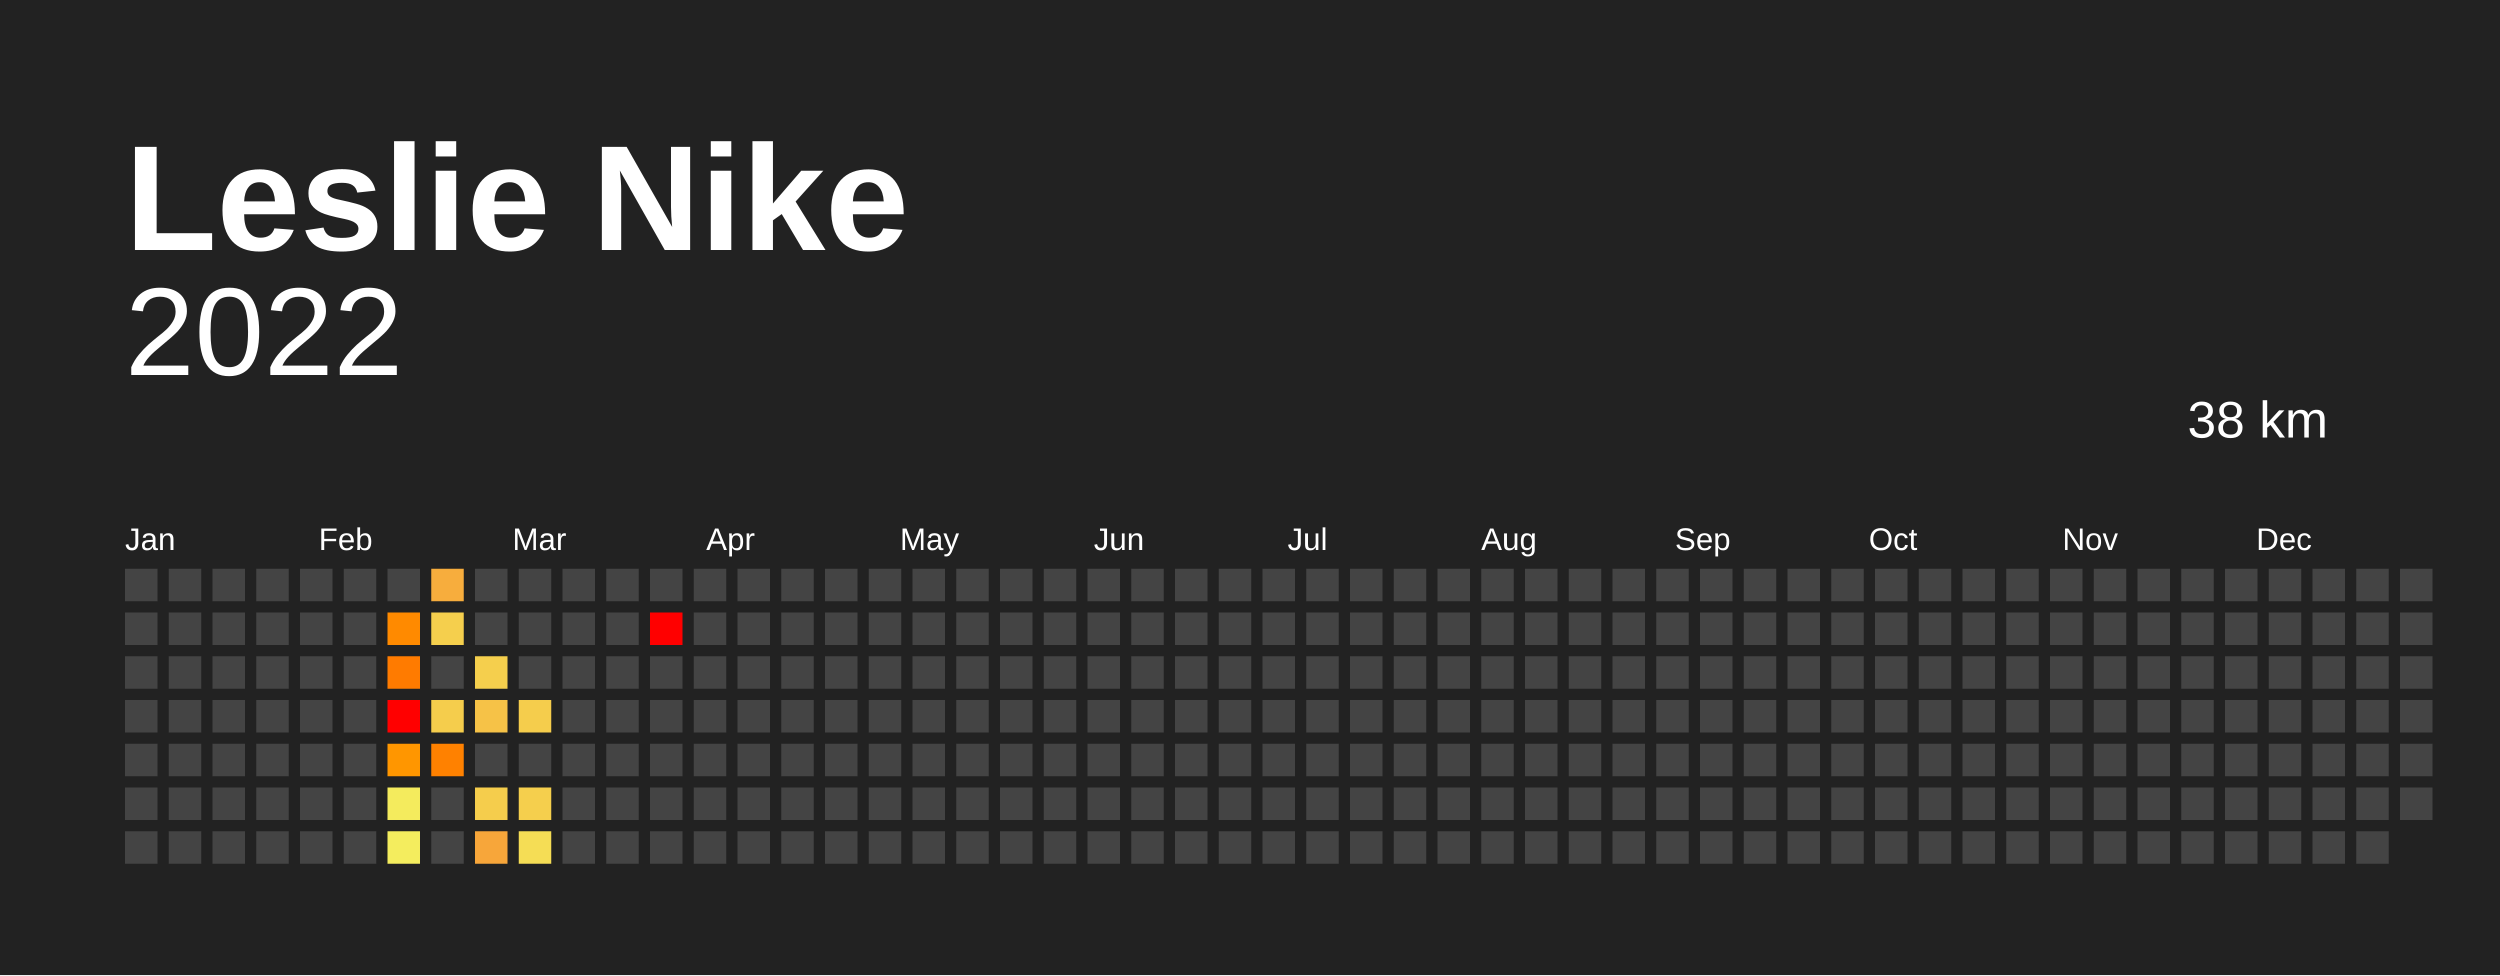
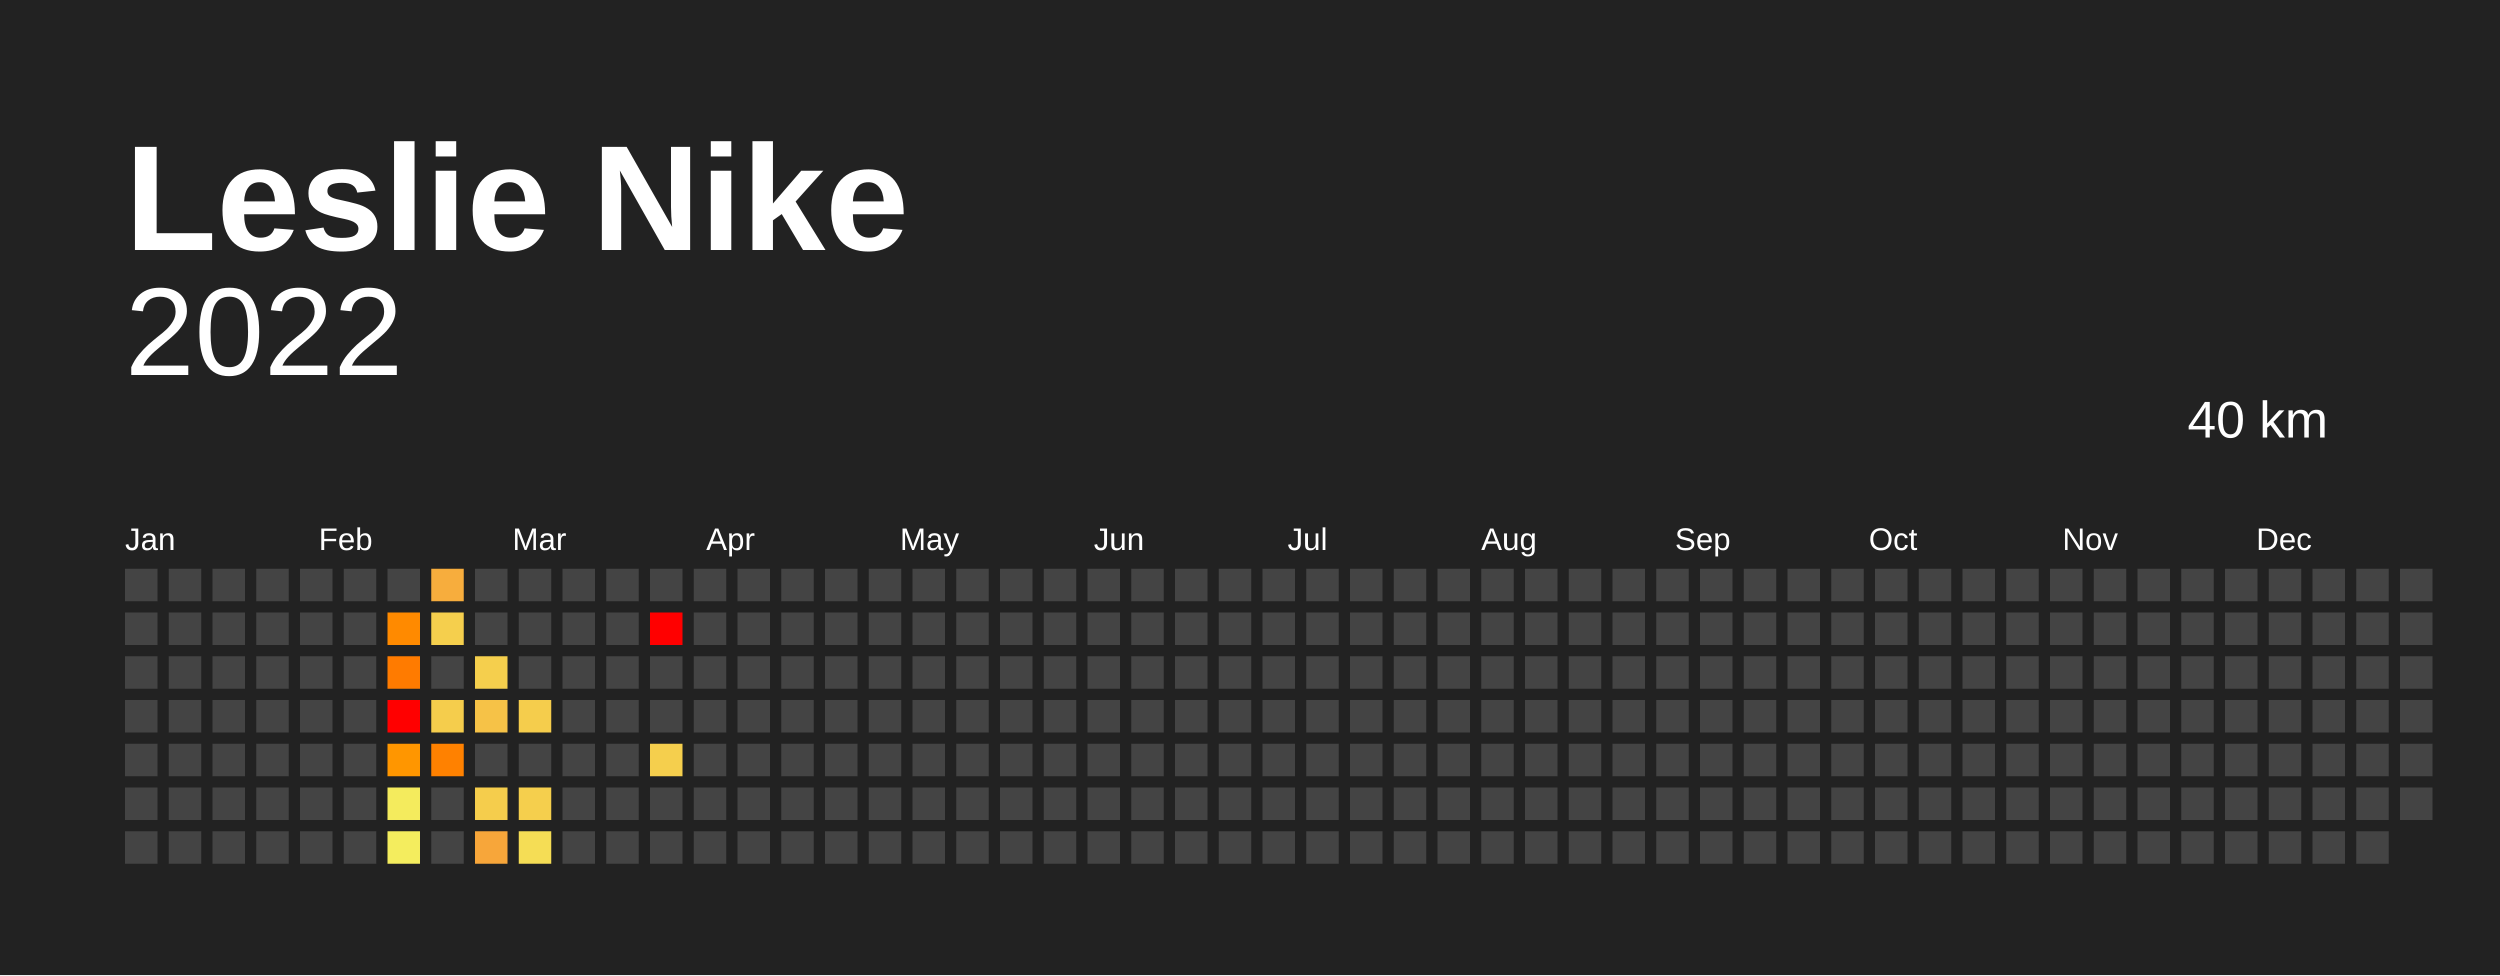
<svg xmlns="http://www.w3.org/2000/svg" baseProfile="full" height="78mm" version="1.1" viewBox="0,0,200,78" width="200mm">
  <defs />
  <rect fill="#222222" height="78" width="200" x="0" y="0" />
  <text fill="#FFFFFF" style="font-size:12px; font-family:Arial; font-weight:bold;" x="10" y="20">Leslie Nike</text>
  <text alignment-baseline="hanging" fill="#FFFFFF" style="font-size:10.0px; font-family:Arial;" x="10" y="30">2022</text>
-   <text alignment-baseline="hanging" fill="#FFFFFF" style="font-size:4.125px; font-family:Arial;" x="175" y="35">38 km</text>
+   <text alignment-baseline="hanging" fill="#FFFFFF" style="font-size:4.125px; font-family:Arial;" x="175" y="35">40 km</text>
  <text fill="#FFFFFF" style="font-size:2.5px; font-family:Arial" x="10.0" y="44">Jan</text>
  <text fill="#FFFFFF" style="font-size:2.5px; font-family:Arial" x="25.5" y="44">Feb</text>
  <text fill="#FFFFFF" style="font-size:2.5px; font-family:Arial" x="41.0" y="44">Mar</text>
  <text fill="#FFFFFF" style="font-size:2.5px; font-family:Arial" x="56.5" y="44">Apr</text>
  <text fill="#FFFFFF" style="font-size:2.5px; font-family:Arial" x="72.0" y="44">May</text>
  <text fill="#FFFFFF" style="font-size:2.5px; font-family:Arial" x="87.5" y="44">Jun</text>
  <text fill="#FFFFFF" style="font-size:2.5px; font-family:Arial" x="103.0" y="44">Jul</text>
  <text fill="#FFFFFF" style="font-size:2.5px; font-family:Arial" x="118.5" y="44">Aug</text>
  <text fill="#FFFFFF" style="font-size:2.5px; font-family:Arial" x="134.0" y="44">Sep</text>
  <text fill="#FFFFFF" style="font-size:2.5px; font-family:Arial" x="149.5" y="44">Oct</text>
  <text fill="#FFFFFF" style="font-size:2.5px; font-family:Arial" x="165.0" y="44">Nov</text>
  <text fill="#FFFFFF" style="font-size:2.5px; font-family:Arial" x="180.5" y="44">Dec</text>
  <rect fill="#444444" height="2.6" width="2.6" x="10.0" y="45.5" />
  <rect fill="#444444" height="2.6" width="2.6" x="10.0" y="49.0" />
  <rect fill="#444444" height="2.6" width="2.6" x="10.0" y="52.5" />
  <rect fill="#444444" height="2.6" width="2.6" x="10.0" y="56.0" />
  <rect fill="#444444" height="2.6" width="2.6" x="10.0" y="59.5" />
  <rect fill="#444444" height="2.6" width="2.6" x="10.0" y="63.0" />
  <rect fill="#444444" height="2.6" width="2.6" x="10.0" y="66.5" />
  <rect fill="#444444" height="2.6" width="2.6" x="13.5" y="45.5" />
  <rect fill="#444444" height="2.6" width="2.6" x="13.5" y="49.0" />
  <rect fill="#444444" height="2.6" width="2.6" x="13.5" y="52.5" />
  <rect fill="#444444" height="2.6" width="2.6" x="13.5" y="56.0" />
  <rect fill="#444444" height="2.6" width="2.6" x="13.5" y="59.5" />
  <rect fill="#444444" height="2.6" width="2.6" x="13.5" y="63.0" />
  <rect fill="#444444" height="2.6" width="2.6" x="13.5" y="66.5" />
  <rect fill="#444444" height="2.6" width="2.6" x="17.0" y="45.5" />
  <rect fill="#444444" height="2.6" width="2.6" x="17.0" y="49.0" />
  <rect fill="#444444" height="2.6" width="2.6" x="17.0" y="52.5" />
  <rect fill="#444444" height="2.6" width="2.6" x="17.0" y="56.0" />
  <rect fill="#444444" height="2.6" width="2.6" x="17.0" y="59.5" />
  <rect fill="#444444" height="2.6" width="2.6" x="17.0" y="63.0" />
  <rect fill="#444444" height="2.6" width="2.6" x="17.0" y="66.5" />
  <rect fill="#444444" height="2.6" width="2.6" x="20.5" y="45.5" />
  <rect fill="#444444" height="2.6" width="2.6" x="20.5" y="49.0" />
  <rect fill="#444444" height="2.6" width="2.6" x="20.5" y="52.5" />
  <rect fill="#444444" height="2.6" width="2.6" x="20.5" y="56.0" />
  <rect fill="#444444" height="2.6" width="2.6" x="20.5" y="59.5" />
  <rect fill="#444444" height="2.6" width="2.6" x="20.5" y="63.0" />
  <rect fill="#444444" height="2.6" width="2.6" x="20.5" y="66.5" />
  <rect fill="#444444" height="2.6" width="2.6" x="24.0" y="45.5" />
  <rect fill="#444444" height="2.6" width="2.6" x="24.0" y="49.0" />
  <rect fill="#444444" height="2.6" width="2.6" x="24.0" y="52.5" />
  <rect fill="#444444" height="2.6" width="2.6" x="24.0" y="56.0" />
  <rect fill="#444444" height="2.6" width="2.6" x="24.0" y="59.5" />
  <rect fill="#444444" height="2.6" width="2.6" x="24.0" y="63.0" />
  <rect fill="#444444" height="2.6" width="2.6" x="24.0" y="66.5" />
  <rect fill="#444444" height="2.6" width="2.6" x="27.5" y="45.5" />
  <rect fill="#444444" height="2.6" width="2.6" x="27.5" y="49.0" />
  <rect fill="#444444" height="2.6" width="2.6" x="27.5" y="52.5" />
  <rect fill="#444444" height="2.6" width="2.6" x="27.5" y="56.0" />
  <rect fill="#444444" height="2.6" width="2.6" x="27.5" y="59.5" />
  <rect fill="#444444" height="2.6" width="2.6" x="27.5" y="63.0" />
  <rect fill="#444444" height="2.6" width="2.6" x="27.5" y="66.5" />
  <rect fill="#444444" height="2.6" width="2.6" x="31.0" y="45.5" />
  <rect fill="#ff8a00" height="2.6" width="2.6" x="31.0" y="49.0" />
  <rect fill="#ff7b00" height="2.6" width="2.6" x="31.0" y="52.5" />
  <rect fill="red" height="2.6" width="2.6" x="31.0" y="56.0" />
  <rect fill="#ff9600" height="2.6" width="2.6" x="31.0" y="59.5" />
  <rect fill="#f4eb5d" height="2.6" width="2.6" x="31.0" y="63.0" />
  <rect fill="#f4ed5e" height="2.6" width="2.6" x="31.0" y="66.5" />
  <rect fill="#f7ad3d" height="2.6" width="2.6" x="34.5" y="45.5" />
  <rect fill="#f5cf4d" height="2.6" width="2.6" x="34.5" y="49.0" />
  <rect fill="#444444" height="2.6" width="2.6" x="34.5" y="52.5" />
  <rect fill="#f5cd4c" height="2.6" width="2.6" x="34.5" y="56.0" />
  <rect fill="#ff8100" height="2.6" width="2.6" x="34.5" y="59.5" />
  <rect fill="#444444" height="2.6" width="2.6" x="34.5" y="63.0" />
  <rect fill="#444444" height="2.6" width="2.6" x="34.5" y="66.5" />
  <rect fill="#444444" height="2.6" width="2.6" x="38.0" y="45.5" />
  <rect fill="#444444" height="2.6" width="2.6" x="38.0" y="49.0" />
  <rect fill="#f5cf4d" height="2.6" width="2.6" x="38.0" y="52.5" />
  <rect fill="#f6c247" height="2.6" width="2.6" x="38.0" y="56.0" />
  <rect fill="#444444" height="2.6" width="2.6" x="38.0" y="59.5" />
  <rect fill="#f5cd4c" height="2.6" width="2.6" x="38.0" y="63.0" />
  <rect fill="#f7a63a" height="2.6" width="2.6" x="38.0" y="66.5" />
  <rect fill="#444444" height="2.6" width="2.6" x="41.5" y="45.5" />
  <rect fill="#444444" height="2.6" width="2.6" x="41.5" y="49.0" />
  <rect fill="#444444" height="2.6" width="2.6" x="41.5" y="52.5" />
  <rect fill="#f5cd4c" height="2.6" width="2.6" x="41.5" y="56.0" />
  <rect fill="#444444" height="2.6" width="2.6" x="41.5" y="59.5" />
  <rect fill="#f5cf4d" height="2.6" width="2.6" x="41.5" y="63.0" />
  <rect fill="#f5dd55" height="2.6" width="2.6" x="41.5" y="66.5" />
  <rect fill="#444444" height="2.6" width="2.6" x="45.0" y="45.5" />
  <rect fill="#444444" height="2.6" width="2.6" x="45.0" y="49.0" />
  <rect fill="#444444" height="2.6" width="2.6" x="45.0" y="52.5" />
  <rect fill="#444444" height="2.6" width="2.6" x="45.0" y="56.0" />
  <rect fill="#444444" height="2.6" width="2.6" x="45.0" y="59.5" />
  <rect fill="#444444" height="2.6" width="2.6" x="45.0" y="63.0" />
  <rect fill="#444444" height="2.6" width="2.6" x="45.0" y="66.5" />
  <rect fill="#444444" height="2.6" width="2.6" x="48.5" y="45.5" />
  <rect fill="#444444" height="2.6" width="2.6" x="48.5" y="49.0" />
  <rect fill="#444444" height="2.6" width="2.6" x="48.5" y="52.5" />
  <rect fill="#444444" height="2.6" width="2.6" x="48.5" y="56.0" />
  <rect fill="#444444" height="2.6" width="2.6" x="48.5" y="59.5" />
  <rect fill="#444444" height="2.6" width="2.6" x="48.5" y="63.0" />
  <rect fill="#444444" height="2.6" width="2.6" x="48.5" y="66.5" />
  <rect fill="#444444" height="2.6" width="2.6" x="52.0" y="45.5" />
  <rect fill="red" height="2.6" width="2.6" x="52.0" y="49.0" />
  <rect fill="#444444" height="2.6" width="2.6" x="52.0" y="52.5" />
  <rect fill="#444444" height="2.6" width="2.6" x="52.0" y="56.0" />
-   <rect fill="#444444" height="2.6" width="2.6" x="52.0" y="59.5" />
+   <rect fill="#f5cf4d" height="2.6" width="2.6" x="52.0" y="59.5" />
  <rect fill="#444444" height="2.6" width="2.6" x="52.0" y="63.0" />
  <rect fill="#444444" height="2.6" width="2.6" x="52.0" y="66.5" />
  <rect fill="#444444" height="2.6" width="2.6" x="55.5" y="45.5" />
  <rect fill="#444444" height="2.6" width="2.6" x="55.5" y="49.0" />
  <rect fill="#444444" height="2.6" width="2.6" x="55.5" y="52.5" />
  <rect fill="#444444" height="2.6" width="2.6" x="55.5" y="56.0" />
  <rect fill="#444444" height="2.6" width="2.6" x="55.5" y="59.5" />
  <rect fill="#444444" height="2.6" width="2.6" x="55.5" y="63.0" />
  <rect fill="#444444" height="2.6" width="2.6" x="55.5" y="66.5" />
  <rect fill="#444444" height="2.6" width="2.6" x="59.0" y="45.5" />
  <rect fill="#444444" height="2.6" width="2.6" x="59.0" y="49.0" />
  <rect fill="#444444" height="2.6" width="2.6" x="59.0" y="52.5" />
  <rect fill="#444444" height="2.6" width="2.6" x="59.0" y="56.0" />
  <rect fill="#444444" height="2.6" width="2.6" x="59.0" y="59.5" />
  <rect fill="#444444" height="2.6" width="2.6" x="59.0" y="63.0" />
  <rect fill="#444444" height="2.6" width="2.6" x="59.0" y="66.5" />
  <rect fill="#444444" height="2.6" width="2.6" x="62.5" y="45.5" />
  <rect fill="#444444" height="2.6" width="2.6" x="62.5" y="49.0" />
  <rect fill="#444444" height="2.6" width="2.6" x="62.5" y="52.5" />
  <rect fill="#444444" height="2.6" width="2.6" x="62.5" y="56.0" />
  <rect fill="#444444" height="2.6" width="2.6" x="62.5" y="59.5" />
  <rect fill="#444444" height="2.6" width="2.6" x="62.5" y="63.0" />
  <rect fill="#444444" height="2.6" width="2.6" x="62.5" y="66.5" />
  <rect fill="#444444" height="2.6" width="2.6" x="66.0" y="45.5" />
  <rect fill="#444444" height="2.6" width="2.6" x="66.0" y="49.0" />
  <rect fill="#444444" height="2.6" width="2.6" x="66.0" y="52.5" />
  <rect fill="#444444" height="2.6" width="2.6" x="66.0" y="56.0" />
  <rect fill="#444444" height="2.6" width="2.6" x="66.0" y="59.5" />
  <rect fill="#444444" height="2.6" width="2.6" x="66.0" y="63.0" />
  <rect fill="#444444" height="2.6" width="2.6" x="66.0" y="66.5" />
  <rect fill="#444444" height="2.6" width="2.6" x="69.5" y="45.5" />
  <rect fill="#444444" height="2.6" width="2.6" x="69.5" y="49.0" />
  <rect fill="#444444" height="2.6" width="2.6" x="69.5" y="52.5" />
  <rect fill="#444444" height="2.6" width="2.6" x="69.5" y="56.0" />
  <rect fill="#444444" height="2.6" width="2.6" x="69.5" y="59.5" />
  <rect fill="#444444" height="2.6" width="2.6" x="69.5" y="63.0" />
  <rect fill="#444444" height="2.6" width="2.6" x="69.5" y="66.5" />
  <rect fill="#444444" height="2.6" width="2.6" x="73.0" y="45.5" />
  <rect fill="#444444" height="2.6" width="2.6" x="73.0" y="49.0" />
  <rect fill="#444444" height="2.6" width="2.6" x="73.0" y="52.5" />
  <rect fill="#444444" height="2.6" width="2.6" x="73.0" y="56.0" />
  <rect fill="#444444" height="2.6" width="2.6" x="73.0" y="59.5" />
  <rect fill="#444444" height="2.6" width="2.6" x="73.0" y="63.0" />
  <rect fill="#444444" height="2.6" width="2.6" x="73.0" y="66.5" />
  <rect fill="#444444" height="2.6" width="2.6" x="76.5" y="45.5" />
  <rect fill="#444444" height="2.6" width="2.6" x="76.5" y="49.0" />
  <rect fill="#444444" height="2.6" width="2.6" x="76.5" y="52.5" />
  <rect fill="#444444" height="2.6" width="2.6" x="76.5" y="56.0" />
  <rect fill="#444444" height="2.6" width="2.6" x="76.5" y="59.5" />
  <rect fill="#444444" height="2.6" width="2.6" x="76.5" y="63.0" />
  <rect fill="#444444" height="2.6" width="2.6" x="76.5" y="66.5" />
  <rect fill="#444444" height="2.6" width="2.6" x="80.0" y="45.5" />
  <rect fill="#444444" height="2.6" width="2.6" x="80.0" y="49.0" />
  <rect fill="#444444" height="2.6" width="2.6" x="80.0" y="52.5" />
  <rect fill="#444444" height="2.6" width="2.6" x="80.0" y="56.0" />
  <rect fill="#444444" height="2.6" width="2.6" x="80.0" y="59.5" />
  <rect fill="#444444" height="2.6" width="2.6" x="80.0" y="63.0" />
  <rect fill="#444444" height="2.6" width="2.6" x="80.0" y="66.5" />
  <rect fill="#444444" height="2.6" width="2.6" x="83.5" y="45.5" />
  <rect fill="#444444" height="2.6" width="2.6" x="83.5" y="49.0" />
  <rect fill="#444444" height="2.6" width="2.6" x="83.5" y="52.5" />
  <rect fill="#444444" height="2.6" width="2.6" x="83.5" y="56.0" />
  <rect fill="#444444" height="2.6" width="2.6" x="83.5" y="59.5" />
  <rect fill="#444444" height="2.6" width="2.6" x="83.5" y="63.0" />
  <rect fill="#444444" height="2.6" width="2.6" x="83.5" y="66.5" />
  <rect fill="#444444" height="2.6" width="2.6" x="87.0" y="45.5" />
  <rect fill="#444444" height="2.6" width="2.6" x="87.0" y="49.0" />
  <rect fill="#444444" height="2.6" width="2.6" x="87.0" y="52.5" />
  <rect fill="#444444" height="2.6" width="2.6" x="87.0" y="56.0" />
  <rect fill="#444444" height="2.6" width="2.6" x="87.0" y="59.5" />
  <rect fill="#444444" height="2.6" width="2.6" x="87.0" y="63.0" />
  <rect fill="#444444" height="2.6" width="2.6" x="87.0" y="66.5" />
  <rect fill="#444444" height="2.6" width="2.6" x="90.5" y="45.5" />
  <rect fill="#444444" height="2.6" width="2.6" x="90.5" y="49.0" />
  <rect fill="#444444" height="2.6" width="2.6" x="90.5" y="52.5" />
  <rect fill="#444444" height="2.6" width="2.6" x="90.5" y="56.0" />
  <rect fill="#444444" height="2.6" width="2.6" x="90.5" y="59.5" />
  <rect fill="#444444" height="2.6" width="2.6" x="90.5" y="63.0" />
  <rect fill="#444444" height="2.6" width="2.6" x="90.5" y="66.5" />
  <rect fill="#444444" height="2.6" width="2.6" x="94.0" y="45.5" />
  <rect fill="#444444" height="2.6" width="2.6" x="94.0" y="49.0" />
  <rect fill="#444444" height="2.6" width="2.6" x="94.0" y="52.5" />
  <rect fill="#444444" height="2.6" width="2.6" x="94.0" y="56.0" />
  <rect fill="#444444" height="2.6" width="2.6" x="94.0" y="59.5" />
  <rect fill="#444444" height="2.6" width="2.6" x="94.0" y="63.0" />
  <rect fill="#444444" height="2.6" width="2.6" x="94.0" y="66.5" />
  <rect fill="#444444" height="2.6" width="2.6" x="97.5" y="45.5" />
  <rect fill="#444444" height="2.6" width="2.6" x="97.5" y="49.0" />
  <rect fill="#444444" height="2.6" width="2.6" x="97.5" y="52.5" />
  <rect fill="#444444" height="2.6" width="2.6" x="97.5" y="56.0" />
  <rect fill="#444444" height="2.6" width="2.6" x="97.5" y="59.5" />
  <rect fill="#444444" height="2.6" width="2.6" x="97.5" y="63.0" />
  <rect fill="#444444" height="2.6" width="2.6" x="97.5" y="66.5" />
  <rect fill="#444444" height="2.6" width="2.6" x="101.0" y="45.5" />
  <rect fill="#444444" height="2.6" width="2.6" x="101.0" y="49.0" />
  <rect fill="#444444" height="2.6" width="2.6" x="101.0" y="52.5" />
  <rect fill="#444444" height="2.6" width="2.6" x="101.0" y="56.0" />
  <rect fill="#444444" height="2.6" width="2.6" x="101.0" y="59.5" />
  <rect fill="#444444" height="2.6" width="2.6" x="101.0" y="63.0" />
  <rect fill="#444444" height="2.6" width="2.6" x="101.0" y="66.5" />
  <rect fill="#444444" height="2.6" width="2.6" x="104.5" y="45.5" />
  <rect fill="#444444" height="2.6" width="2.6" x="104.5" y="49.0" />
  <rect fill="#444444" height="2.6" width="2.6" x="104.5" y="52.5" />
  <rect fill="#444444" height="2.6" width="2.6" x="104.5" y="56.0" />
  <rect fill="#444444" height="2.6" width="2.6" x="104.5" y="59.5" />
  <rect fill="#444444" height="2.6" width="2.6" x="104.5" y="63.0" />
  <rect fill="#444444" height="2.6" width="2.6" x="104.5" y="66.5" />
  <rect fill="#444444" height="2.6" width="2.6" x="108.0" y="45.5" />
  <rect fill="#444444" height="2.6" width="2.6" x="108.0" y="49.0" />
  <rect fill="#444444" height="2.6" width="2.6" x="108.0" y="52.5" />
  <rect fill="#444444" height="2.6" width="2.6" x="108.0" y="56.0" />
  <rect fill="#444444" height="2.6" width="2.6" x="108.0" y="59.5" />
  <rect fill="#444444" height="2.6" width="2.6" x="108.0" y="63.0" />
  <rect fill="#444444" height="2.6" width="2.6" x="108.0" y="66.5" />
  <rect fill="#444444" height="2.6" width="2.6" x="111.5" y="45.5" />
  <rect fill="#444444" height="2.6" width="2.6" x="111.5" y="49.0" />
  <rect fill="#444444" height="2.6" width="2.6" x="111.5" y="52.5" />
  <rect fill="#444444" height="2.6" width="2.6" x="111.5" y="56.0" />
  <rect fill="#444444" height="2.6" width="2.6" x="111.5" y="59.5" />
  <rect fill="#444444" height="2.6" width="2.6" x="111.5" y="63.0" />
  <rect fill="#444444" height="2.6" width="2.6" x="111.5" y="66.5" />
  <rect fill="#444444" height="2.6" width="2.6" x="115.0" y="45.5" />
  <rect fill="#444444" height="2.6" width="2.6" x="115.0" y="49.0" />
  <rect fill="#444444" height="2.6" width="2.6" x="115.0" y="52.5" />
  <rect fill="#444444" height="2.6" width="2.6" x="115.0" y="56.0" />
  <rect fill="#444444" height="2.6" width="2.6" x="115.0" y="59.5" />
  <rect fill="#444444" height="2.6" width="2.6" x="115.0" y="63.0" />
  <rect fill="#444444" height="2.6" width="2.6" x="115.0" y="66.5" />
  <rect fill="#444444" height="2.6" width="2.6" x="118.5" y="45.5" />
  <rect fill="#444444" height="2.6" width="2.6" x="118.5" y="49.0" />
  <rect fill="#444444" height="2.6" width="2.6" x="118.5" y="52.5" />
  <rect fill="#444444" height="2.6" width="2.6" x="118.5" y="56.0" />
  <rect fill="#444444" height="2.6" width="2.6" x="118.5" y="59.5" />
  <rect fill="#444444" height="2.6" width="2.6" x="118.5" y="63.0" />
  <rect fill="#444444" height="2.6" width="2.6" x="118.5" y="66.5" />
  <rect fill="#444444" height="2.6" width="2.6" x="122.0" y="45.5" />
  <rect fill="#444444" height="2.6" width="2.6" x="122.0" y="49.0" />
  <rect fill="#444444" height="2.6" width="2.6" x="122.0" y="52.5" />
  <rect fill="#444444" height="2.6" width="2.6" x="122.0" y="56.0" />
  <rect fill="#444444" height="2.6" width="2.6" x="122.0" y="59.5" />
  <rect fill="#444444" height="2.6" width="2.6" x="122.0" y="63.0" />
  <rect fill="#444444" height="2.6" width="2.6" x="122.0" y="66.5" />
  <rect fill="#444444" height="2.6" width="2.6" x="125.5" y="45.5" />
  <rect fill="#444444" height="2.6" width="2.6" x="125.5" y="49.0" />
  <rect fill="#444444" height="2.6" width="2.6" x="125.5" y="52.5" />
  <rect fill="#444444" height="2.6" width="2.6" x="125.5" y="56.0" />
  <rect fill="#444444" height="2.6" width="2.6" x="125.5" y="59.5" />
  <rect fill="#444444" height="2.6" width="2.6" x="125.5" y="63.0" />
  <rect fill="#444444" height="2.6" width="2.6" x="125.5" y="66.5" />
  <rect fill="#444444" height="2.6" width="2.6" x="129.0" y="45.5" />
  <rect fill="#444444" height="2.6" width="2.6" x="129.0" y="49.0" />
  <rect fill="#444444" height="2.6" width="2.6" x="129.0" y="52.5" />
  <rect fill="#444444" height="2.6" width="2.6" x="129.0" y="56.0" />
  <rect fill="#444444" height="2.6" width="2.6" x="129.0" y="59.5" />
  <rect fill="#444444" height="2.6" width="2.6" x="129.0" y="63.0" />
  <rect fill="#444444" height="2.6" width="2.6" x="129.0" y="66.5" />
  <rect fill="#444444" height="2.6" width="2.6" x="132.5" y="45.5" />
  <rect fill="#444444" height="2.6" width="2.6" x="132.5" y="49.0" />
  <rect fill="#444444" height="2.6" width="2.6" x="132.5" y="52.5" />
  <rect fill="#444444" height="2.6" width="2.6" x="132.5" y="56.0" />
  <rect fill="#444444" height="2.6" width="2.6" x="132.5" y="59.5" />
  <rect fill="#444444" height="2.6" width="2.6" x="132.5" y="63.0" />
  <rect fill="#444444" height="2.6" width="2.6" x="132.5" y="66.5" />
  <rect fill="#444444" height="2.6" width="2.6" x="136.0" y="45.5" />
  <rect fill="#444444" height="2.6" width="2.6" x="136.0" y="49.0" />
  <rect fill="#444444" height="2.6" width="2.6" x="136.0" y="52.5" />
  <rect fill="#444444" height="2.6" width="2.6" x="136.0" y="56.0" />
  <rect fill="#444444" height="2.6" width="2.6" x="136.0" y="59.5" />
  <rect fill="#444444" height="2.6" width="2.6" x="136.0" y="63.0" />
  <rect fill="#444444" height="2.6" width="2.6" x="136.0" y="66.5" />
  <rect fill="#444444" height="2.6" width="2.6" x="139.5" y="45.5" />
  <rect fill="#444444" height="2.6" width="2.6" x="139.5" y="49.0" />
  <rect fill="#444444" height="2.6" width="2.6" x="139.5" y="52.5" />
  <rect fill="#444444" height="2.6" width="2.6" x="139.5" y="56.0" />
  <rect fill="#444444" height="2.6" width="2.6" x="139.5" y="59.5" />
  <rect fill="#444444" height="2.6" width="2.6" x="139.5" y="63.0" />
  <rect fill="#444444" height="2.6" width="2.6" x="139.5" y="66.5" />
  <rect fill="#444444" height="2.6" width="2.6" x="143.0" y="45.5" />
  <rect fill="#444444" height="2.6" width="2.6" x="143.0" y="49.0" />
  <rect fill="#444444" height="2.6" width="2.6" x="143.0" y="52.5" />
  <rect fill="#444444" height="2.6" width="2.6" x="143.0" y="56.0" />
  <rect fill="#444444" height="2.6" width="2.6" x="143.0" y="59.5" />
  <rect fill="#444444" height="2.6" width="2.6" x="143.0" y="63.0" />
  <rect fill="#444444" height="2.6" width="2.6" x="143.0" y="66.5" />
  <rect fill="#444444" height="2.6" width="2.6" x="146.5" y="45.5" />
  <rect fill="#444444" height="2.6" width="2.6" x="146.5" y="49.0" />
  <rect fill="#444444" height="2.6" width="2.6" x="146.5" y="52.5" />
  <rect fill="#444444" height="2.6" width="2.6" x="146.5" y="56.0" />
  <rect fill="#444444" height="2.6" width="2.6" x="146.5" y="59.5" />
  <rect fill="#444444" height="2.6" width="2.6" x="146.5" y="63.0" />
  <rect fill="#444444" height="2.6" width="2.6" x="146.5" y="66.5" />
  <rect fill="#444444" height="2.6" width="2.6" x="150.0" y="45.5" />
  <rect fill="#444444" height="2.6" width="2.6" x="150.0" y="49.0" />
  <rect fill="#444444" height="2.6" width="2.6" x="150.0" y="52.5" />
  <rect fill="#444444" height="2.6" width="2.6" x="150.0" y="56.0" />
  <rect fill="#444444" height="2.6" width="2.6" x="150.0" y="59.5" />
  <rect fill="#444444" height="2.6" width="2.6" x="150.0" y="63.0" />
  <rect fill="#444444" height="2.6" width="2.6" x="150.0" y="66.5" />
  <rect fill="#444444" height="2.6" width="2.6" x="153.5" y="45.5" />
  <rect fill="#444444" height="2.6" width="2.6" x="153.5" y="49.0" />
  <rect fill="#444444" height="2.6" width="2.6" x="153.5" y="52.5" />
  <rect fill="#444444" height="2.6" width="2.6" x="153.5" y="56.0" />
  <rect fill="#444444" height="2.6" width="2.6" x="153.5" y="59.5" />
  <rect fill="#444444" height="2.6" width="2.6" x="153.5" y="63.0" />
  <rect fill="#444444" height="2.6" width="2.6" x="153.5" y="66.5" />
  <rect fill="#444444" height="2.6" width="2.6" x="157.0" y="45.5" />
  <rect fill="#444444" height="2.6" width="2.6" x="157.0" y="49.0" />
  <rect fill="#444444" height="2.6" width="2.6" x="157.0" y="52.5" />
  <rect fill="#444444" height="2.6" width="2.6" x="157.0" y="56.0" />
  <rect fill="#444444" height="2.6" width="2.6" x="157.0" y="59.5" />
  <rect fill="#444444" height="2.6" width="2.6" x="157.0" y="63.0" />
  <rect fill="#444444" height="2.6" width="2.6" x="157.0" y="66.5" />
  <rect fill="#444444" height="2.6" width="2.6" x="160.5" y="45.5" />
  <rect fill="#444444" height="2.6" width="2.6" x="160.5" y="49.0" />
  <rect fill="#444444" height="2.6" width="2.6" x="160.5" y="52.5" />
  <rect fill="#444444" height="2.6" width="2.6" x="160.5" y="56.0" />
  <rect fill="#444444" height="2.6" width="2.6" x="160.5" y="59.5" />
  <rect fill="#444444" height="2.6" width="2.6" x="160.5" y="63.0" />
  <rect fill="#444444" height="2.6" width="2.6" x="160.5" y="66.5" />
  <rect fill="#444444" height="2.6" width="2.6" x="164.0" y="45.5" />
  <rect fill="#444444" height="2.6" width="2.6" x="164.0" y="49.0" />
  <rect fill="#444444" height="2.6" width="2.6" x="164.0" y="52.5" />
  <rect fill="#444444" height="2.6" width="2.6" x="164.0" y="56.0" />
  <rect fill="#444444" height="2.6" width="2.6" x="164.0" y="59.5" />
  <rect fill="#444444" height="2.6" width="2.6" x="164.0" y="63.0" />
  <rect fill="#444444" height="2.6" width="2.6" x="164.0" y="66.5" />
  <rect fill="#444444" height="2.6" width="2.6" x="167.5" y="45.5" />
  <rect fill="#444444" height="2.6" width="2.6" x="167.5" y="49.0" />
  <rect fill="#444444" height="2.6" width="2.6" x="167.5" y="52.5" />
  <rect fill="#444444" height="2.6" width="2.6" x="167.5" y="56.0" />
  <rect fill="#444444" height="2.6" width="2.6" x="167.5" y="59.5" />
  <rect fill="#444444" height="2.6" width="2.6" x="167.5" y="63.0" />
  <rect fill="#444444" height="2.6" width="2.6" x="167.5" y="66.5" />
  <rect fill="#444444" height="2.6" width="2.6" x="171.0" y="45.5" />
  <rect fill="#444444" height="2.6" width="2.6" x="171.0" y="49.0" />
  <rect fill="#444444" height="2.6" width="2.6" x="171.0" y="52.5" />
  <rect fill="#444444" height="2.6" width="2.6" x="171.0" y="56.0" />
  <rect fill="#444444" height="2.6" width="2.6" x="171.0" y="59.5" />
  <rect fill="#444444" height="2.6" width="2.6" x="171.0" y="63.0" />
  <rect fill="#444444" height="2.6" width="2.6" x="171.0" y="66.5" />
  <rect fill="#444444" height="2.6" width="2.6" x="174.5" y="45.5" />
  <rect fill="#444444" height="2.6" width="2.6" x="174.5" y="49.0" />
  <rect fill="#444444" height="2.6" width="2.6" x="174.5" y="52.5" />
  <rect fill="#444444" height="2.6" width="2.6" x="174.5" y="56.0" />
  <rect fill="#444444" height="2.6" width="2.6" x="174.5" y="59.5" />
  <rect fill="#444444" height="2.6" width="2.6" x="174.5" y="63.0" />
  <rect fill="#444444" height="2.6" width="2.6" x="174.5" y="66.5" />
  <rect fill="#444444" height="2.6" width="2.6" x="178.0" y="45.5" />
  <rect fill="#444444" height="2.6" width="2.6" x="178.0" y="49.0" />
  <rect fill="#444444" height="2.6" width="2.6" x="178.0" y="52.5" />
  <rect fill="#444444" height="2.6" width="2.6" x="178.0" y="56.0" />
  <rect fill="#444444" height="2.6" width="2.6" x="178.0" y="59.5" />
  <rect fill="#444444" height="2.6" width="2.6" x="178.0" y="63.0" />
  <rect fill="#444444" height="2.6" width="2.6" x="178.0" y="66.5" />
  <rect fill="#444444" height="2.6" width="2.6" x="181.5" y="45.5" />
  <rect fill="#444444" height="2.6" width="2.6" x="181.5" y="49.0" />
  <rect fill="#444444" height="2.6" width="2.6" x="181.5" y="52.5" />
  <rect fill="#444444" height="2.6" width="2.6" x="181.5" y="56.0" />
  <rect fill="#444444" height="2.6" width="2.6" x="181.5" y="59.5" />
  <rect fill="#444444" height="2.6" width="2.6" x="181.5" y="63.0" />
  <rect fill="#444444" height="2.6" width="2.6" x="181.5" y="66.5" />
  <rect fill="#444444" height="2.6" width="2.6" x="185.0" y="45.5" />
  <rect fill="#444444" height="2.6" width="2.6" x="185.0" y="49.0" />
  <rect fill="#444444" height="2.6" width="2.6" x="185.0" y="52.5" />
  <rect fill="#444444" height="2.6" width="2.6" x="185.0" y="56.0" />
  <rect fill="#444444" height="2.6" width="2.6" x="185.0" y="59.5" />
  <rect fill="#444444" height="2.6" width="2.6" x="185.0" y="63.0" />
  <rect fill="#444444" height="2.6" width="2.6" x="185.0" y="66.5" />
  <rect fill="#444444" height="2.6" width="2.6" x="188.5" y="45.5" />
  <rect fill="#444444" height="2.6" width="2.6" x="188.5" y="49.0" />
  <rect fill="#444444" height="2.6" width="2.6" x="188.5" y="52.5" />
  <rect fill="#444444" height="2.6" width="2.6" x="188.5" y="56.0" />
  <rect fill="#444444" height="2.6" width="2.6" x="188.5" y="59.5" />
  <rect fill="#444444" height="2.6" width="2.6" x="188.5" y="63.0" />
  <rect fill="#444444" height="2.6" width="2.6" x="188.5" y="66.5" />
  <rect fill="#444444" height="2.6" width="2.6" x="192.0" y="45.5" />
  <rect fill="#444444" height="2.6" width="2.6" x="192.0" y="49.0" />
  <rect fill="#444444" height="2.6" width="2.6" x="192.0" y="52.5" />
  <rect fill="#444444" height="2.6" width="2.6" x="192.0" y="56.0" />
  <rect fill="#444444" height="2.6" width="2.6" x="192.0" y="59.5" />
  <rect fill="#444444" height="2.6" width="2.6" x="192.0" y="63.0" />
</svg>
